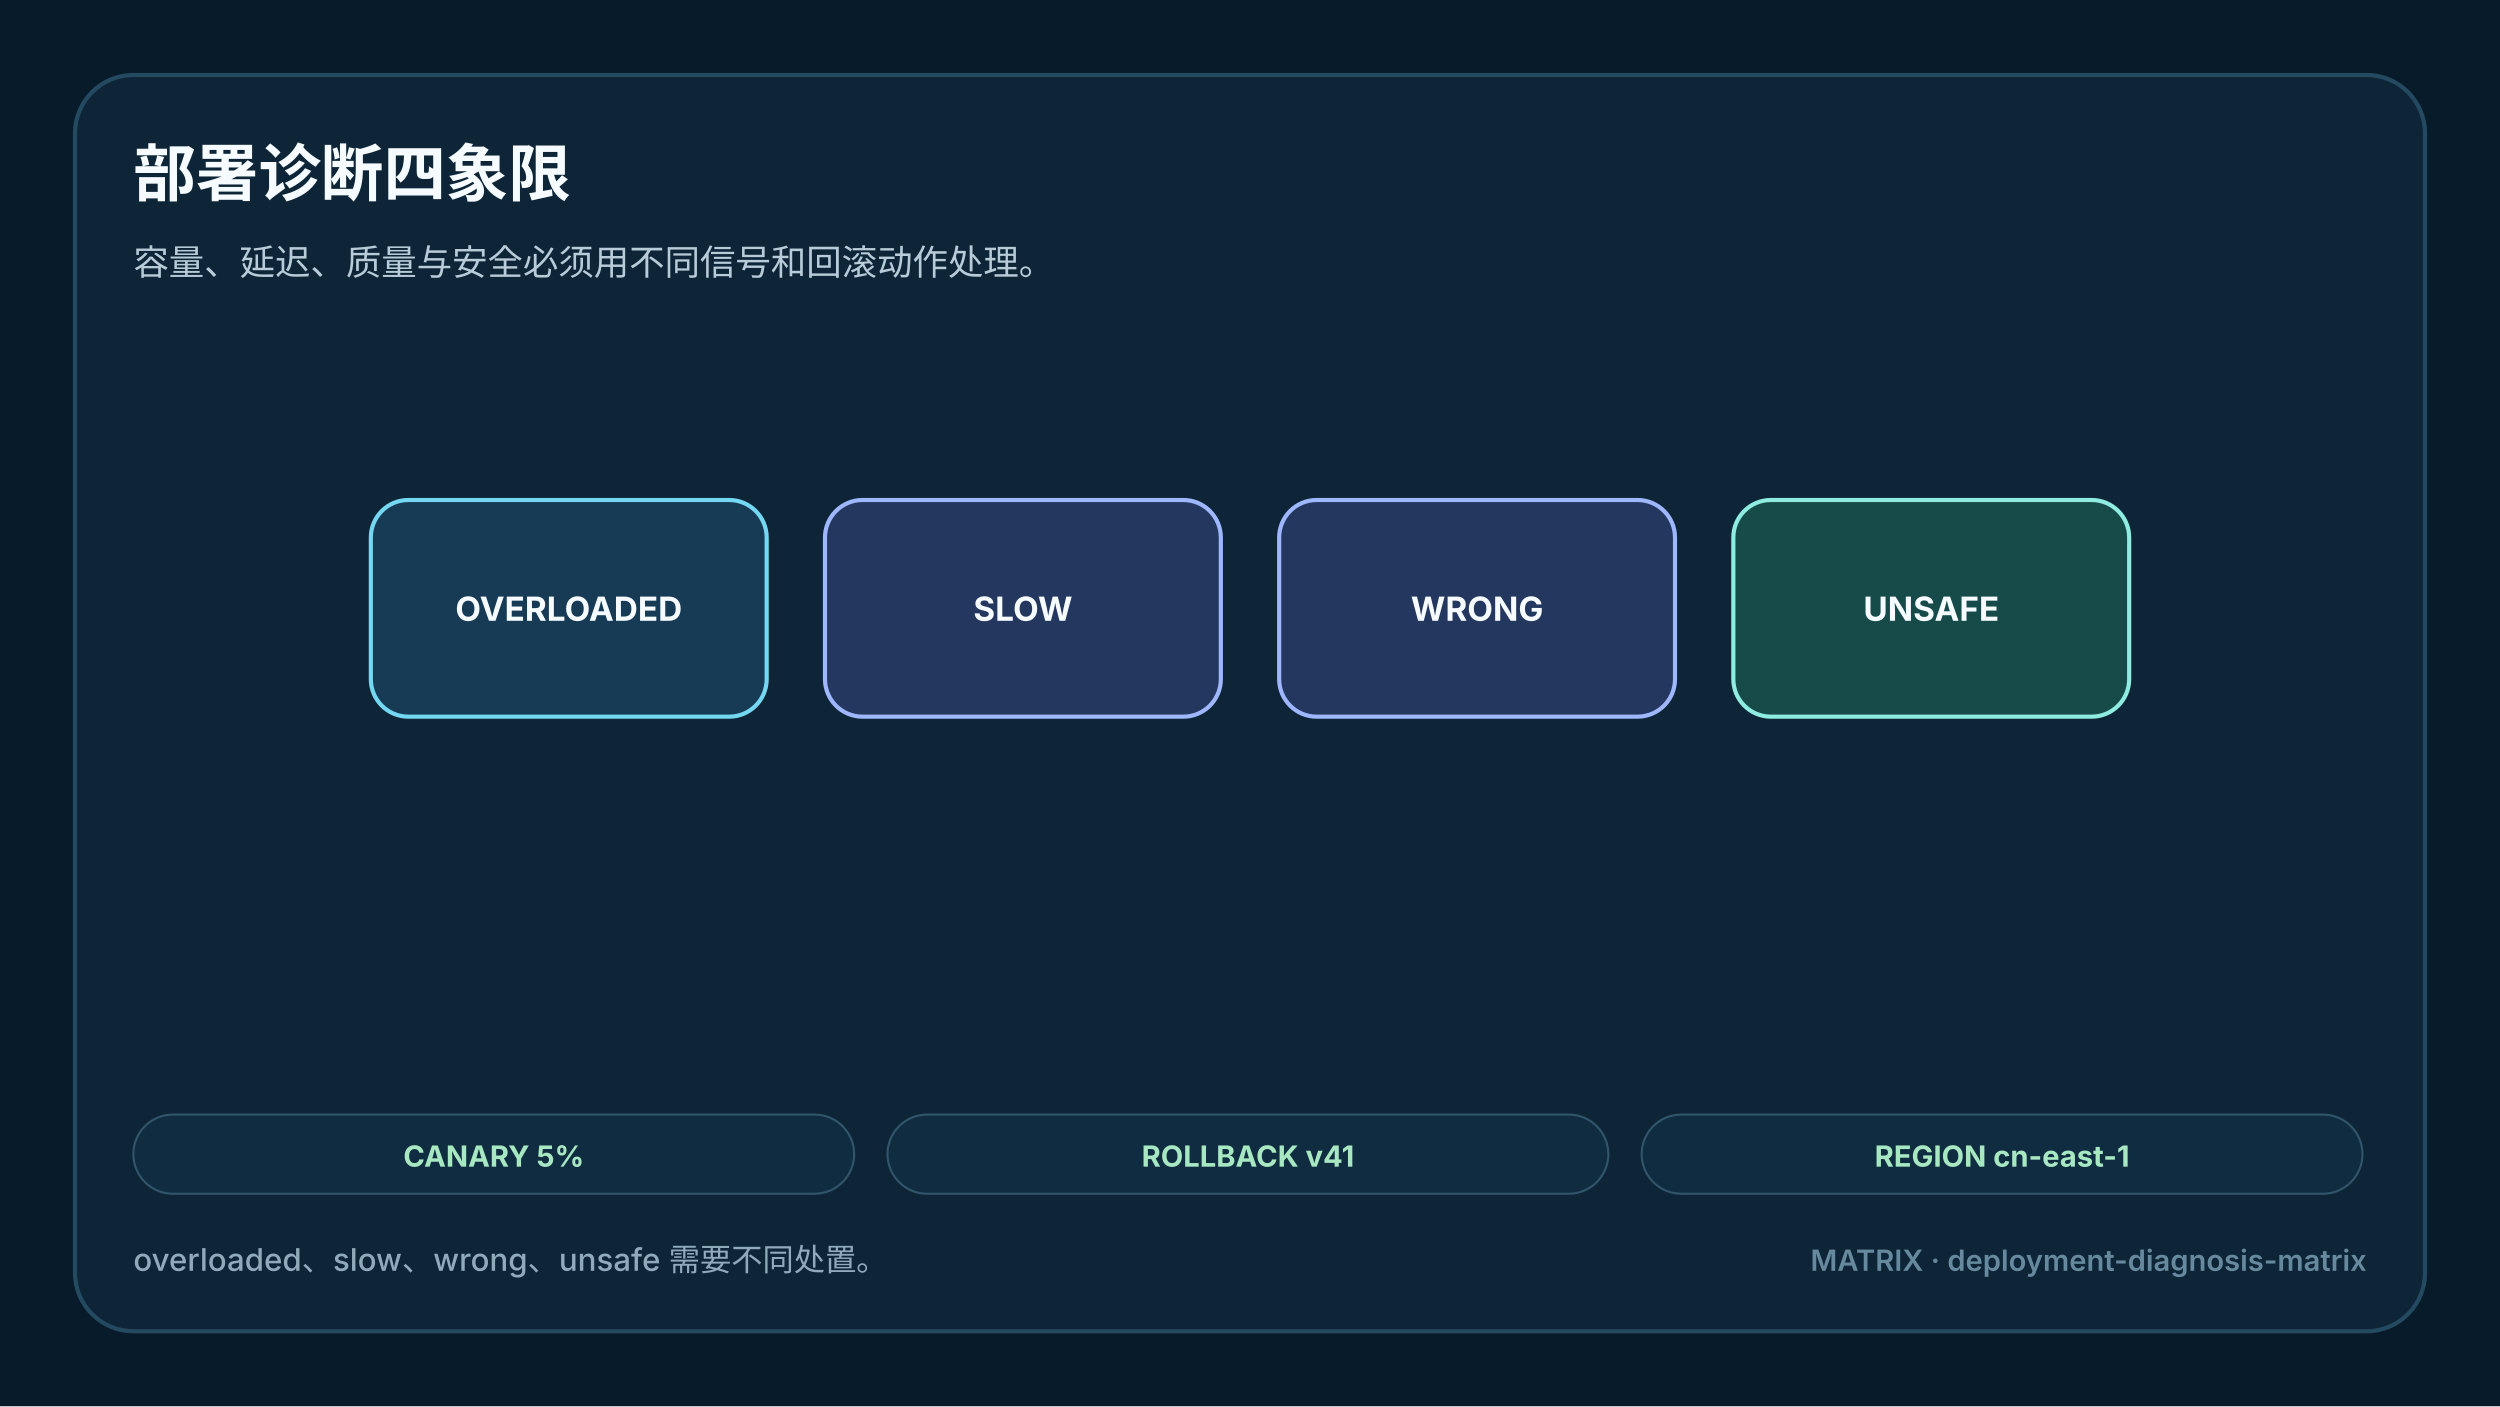
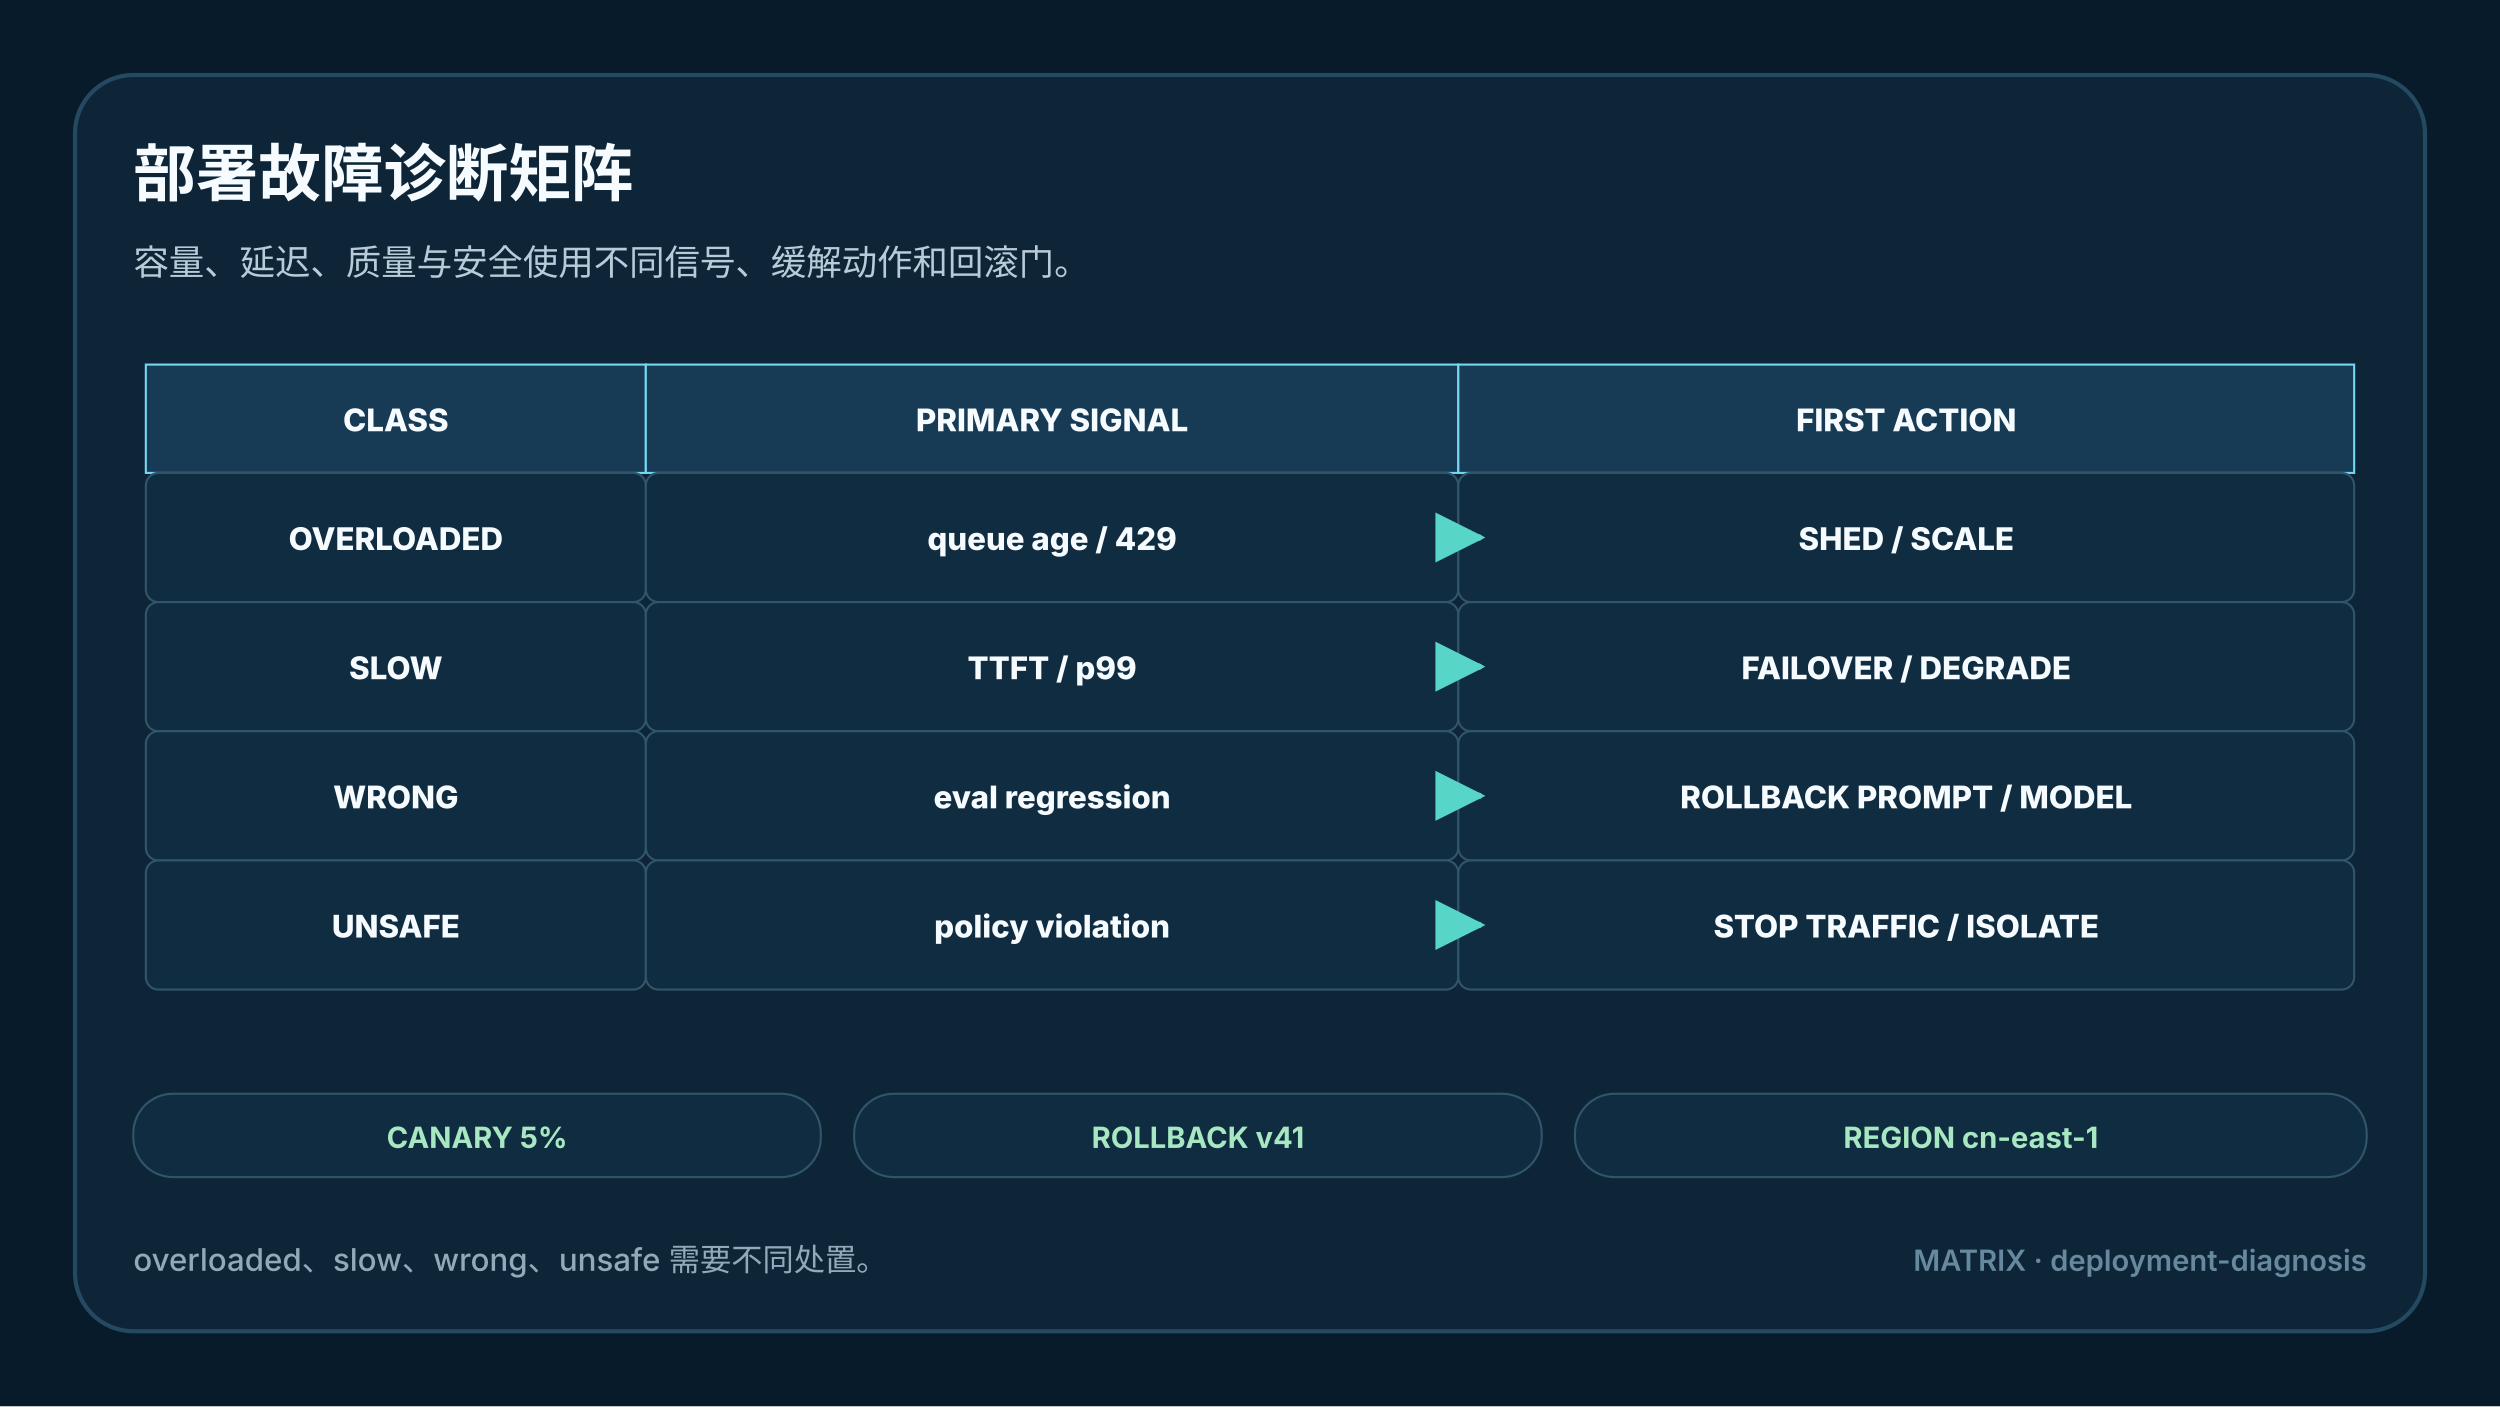
<svg xmlns="http://www.w3.org/2000/svg" width="1200" height="675" viewBox="0 0 1200 675" role="img" aria-labelledby="visual-backend-08-overview-title visual-backend-08-overview-description">
  <defs>
    <marker id="visual-backend-08-overview-arrow" markerWidth="8" markerHeight="8" refX="7" refY="4" orient="auto">
      <path d="M0 0 L8 4 L0 8 Z" fill="#57D6C7" />
    </marker>
  </defs>
  <rect width="1200" height="675" fill="#081B2A" />
  <rect x="36" y="36" width="1128" height="603" rx="28" fill="#0D2537" stroke="#244A61" stroke-width="2" />
-   <text x="64" y="94" font-family="Inter, Arial, sans-serif" font-size="30" font-weight="760" fill="#F5FBFF" text-anchor="start">部署诊断四象限</text>
-   <text x="64" y="132" font-family="Inter, Arial, sans-serif" font-size="17" font-weight="500" fill="#B8CBD8" text-anchor="start">容量、延迟、质量与安全必须用不同信号和回滚动作处理。</text>
+   <text x="64" y="94" data-region="title" font-family="Inter, Arial, sans-serif" font-size="30" font-weight="760" fill="#F5FBFF" text-anchor="start">部署故障诊断矩阵</text>
+   <text x="64" y="132" data-region="subtitle" font-family="Inter, Arial, sans-serif" font-size="17" font-weight="500" fill="#B8CBD8" text-anchor="start">容量、延迟、质量与安全使用不同信号、缓解动作和回滚门。</text>
  <g data-kind="matrix">
-     <g data-node="card-1" data-kind="entry">
-       <rect x="178" y="240" width="190" height="104" rx="18" fill="#173B55" stroke="#74D8F2" stroke-width="2" />
-       <text x="273" y="298" font-family="Inter, Arial, sans-serif" font-size="16" font-weight="750" fill="#F5FBFF" text-anchor="middle">OVERLOADED</text>
+     <g data-node="d-h-class" data-kind="header">
+       <rect x="70" y="175" width="240" height="52" rx="0" fill="#173B55" stroke="#74D8F2" stroke-width="1" />
+       <text x="190" y="207" data-region="node-primary" font-family="Inter, Arial, sans-serif" font-size="15" font-weight="760" fill="#F5FBFF" text-anchor="middle">CLASS</text>
    </g>
-     <g data-node="card-2" data-kind="stage">
-       <rect x="396" y="240" width="190" height="104" rx="18" fill="#24375F" stroke="#9FB7FF" stroke-width="2" />
-       <text x="491" y="298" font-family="Inter, Arial, sans-serif" font-size="16" font-weight="750" fill="#F5FBFF" text-anchor="middle">SLOW</text>
+     <g data-node="d-h-signal" data-kind="header">
+       <rect x="310" y="175" width="390" height="52" rx="0" fill="#173B55" stroke="#74D8F2" stroke-width="1" />
+       <text x="505" y="207" data-region="node-primary" font-family="Inter, Arial, sans-serif" font-size="15" font-weight="760" fill="#F5FBFF" text-anchor="middle">PRIMARY SIGNAL</text>
    </g>
-     <g data-node="card-3" data-kind="stage">
-       <rect x="614" y="240" width="190" height="104" rx="18" fill="#24375F" stroke="#9FB7FF" stroke-width="2" />
-       <text x="709" y="298" font-family="Inter, Arial, sans-serif" font-size="16" font-weight="750" fill="#F5FBFF" text-anchor="middle">WRONG</text>
+     <g data-node="d-h-action" data-kind="header">
+       <rect x="700" y="175" width="430" height="52" rx="0" fill="#173B55" stroke="#74D8F2" stroke-width="1" />
+       <text x="915" y="207" data-region="node-primary" font-family="Inter, Arial, sans-serif" font-size="15" font-weight="760" fill="#F5FBFF" text-anchor="middle">FIRST ACTION</text>
    </g>
-     <g data-node="card-4" data-kind="outcome">
-       <rect x="832" y="240" width="190" height="104" rx="18" fill="#174B4A" stroke="#8EECE1" stroke-width="2" />
-       <text x="927" y="298" font-family="Inter, Arial, sans-serif" font-size="16" font-weight="750" fill="#F5FBFF" text-anchor="middle">UNSAFE</text>
+     <g data-node="d-overloaded-class" data-kind="cell">
+       <rect x="70" y="227" width="240" height="62" rx="6" fill="#102C40" stroke="#31556B" stroke-width="1" />
+       <text x="190" y="264" data-region="node-primary" font-family="Inter, Arial, sans-serif" font-size="15" font-weight="760" fill="#F5FBFF" text-anchor="middle">OVERLOADED</text>
    </g>
-     <g data-value="1">
-       <rect x="64" y="535" width="346" height="38" rx="19" fill="#102C40" stroke="#31556B" />
-       <text x="237" y="560" font-family="Inter, Arial, sans-serif" font-size="14" font-weight="650" fill="#A7E8C2" text-anchor="middle">CANARY 5%</text>
+     <g data-node="d-overloaded-signal" data-kind="cell">
+       <rect x="310" y="227" width="390" height="62" rx="6" fill="#102C40" stroke="#31556B" stroke-width="1" />
+       <text x="505" y="264" data-region="node-primary" font-family="Inter, Arial, sans-serif" font-size="15" font-weight="760" fill="#F5FBFF" text-anchor="middle">queue age / 429</text>
    </g>
-     <g data-value="2">
-       <rect x="426" y="535" width="346" height="38" rx="19" fill="#102C40" stroke="#31556B" />
-       <text x="599" y="560" font-family="Inter, Arial, sans-serif" font-size="14" font-weight="650" fill="#A7E8C2" text-anchor="middle">ROLLBACK v41</text>
+     <g data-node="d-overloaded-action" data-kind="cell">
+       <rect x="700" y="227" width="430" height="62" rx="6" fill="#102C40" stroke="#31556B" stroke-width="1" />
+       <text x="915" y="264" data-region="node-primary" font-family="Inter, Arial, sans-serif" font-size="15" font-weight="760" fill="#F5FBFF" text-anchor="middle">SHED / SCALE</text>
    </g>
-     <g data-value="3">
-       <rect x="788" y="535" width="346" height="38" rx="19" fill="#102C40" stroke="#31556B" />
-       <text x="961" y="560" font-family="Inter, Arial, sans-serif" font-size="14" font-weight="650" fill="#A7E8C2" text-anchor="middle">REGION cn-east-1</text>
+     <g data-node="d-slow-class" data-kind="cell">
+       <rect x="70" y="289" width="240" height="62" rx="6" fill="#102C40" stroke="#31556B" stroke-width="1" />
+       <text x="190" y="326" data-region="node-primary" font-family="Inter, Arial, sans-serif" font-size="15" font-weight="760" fill="#F5FBFF" text-anchor="middle">SLOW</text>
    </g>
+     <g data-node="d-slow-signal" data-kind="cell">
+       <rect x="310" y="289" width="390" height="62" rx="6" fill="#102C40" stroke="#31556B" stroke-width="1" />
+       <text x="505" y="326" data-region="node-primary" font-family="Inter, Arial, sans-serif" font-size="15" font-weight="760" fill="#F5FBFF" text-anchor="middle">TTFT / p99</text>
+     </g>
+     <g data-node="d-slow-action" data-kind="cell">
+       <rect x="700" y="289" width="430" height="62" rx="6" fill="#102C40" stroke="#31556B" stroke-width="1" />
+       <text x="915" y="326" data-region="node-primary" font-family="Inter, Arial, sans-serif" font-size="15" font-weight="760" fill="#F5FBFF" text-anchor="middle">FAILOVER / DEGRADE</text>
+     </g>
+     <g data-node="d-wrong-class" data-kind="cell">
+       <rect x="70" y="351" width="240" height="62" rx="6" fill="#102C40" stroke="#31556B" stroke-width="1" />
+       <text x="190" y="388" data-region="node-primary" font-family="Inter, Arial, sans-serif" font-size="15" font-weight="760" fill="#F5FBFF" text-anchor="middle">WRONG</text>
+     </g>
+     <g data-node="d-wrong-signal" data-kind="cell">
+       <rect x="310" y="351" width="390" height="62" rx="6" fill="#102C40" stroke="#31556B" stroke-width="1" />
+       <text x="505" y="388" data-region="node-primary" font-family="Inter, Arial, sans-serif" font-size="15" font-weight="760" fill="#F5FBFF" text-anchor="middle">eval regression</text>
+     </g>
+     <g data-node="d-wrong-action" data-kind="cell">
+       <rect x="700" y="351" width="430" height="62" rx="6" fill="#102C40" stroke="#31556B" stroke-width="1" />
+       <text x="915" y="388" data-region="node-primary" font-family="Inter, Arial, sans-serif" font-size="15" font-weight="760" fill="#F5FBFF" text-anchor="middle">ROLLBACK PROMPT / MODEL</text>
+     </g>
+     <g data-node="d-unsafe-class" data-kind="cell">
+       <rect x="70" y="413" width="240" height="62" rx="6" fill="#102C40" stroke="#31556B" stroke-width="1" />
+       <text x="190" y="450" data-region="node-primary" font-family="Inter, Arial, sans-serif" font-size="15" font-weight="760" fill="#F5FBFF" text-anchor="middle">UNSAFE</text>
+     </g>
+     <g data-node="d-unsafe-signal" data-kind="cell">
+       <rect x="310" y="413" width="390" height="62" rx="6" fill="#102C40" stroke="#31556B" stroke-width="1" />
+       <text x="505" y="450" data-region="node-primary" font-family="Inter, Arial, sans-serif" font-size="15" font-weight="760" fill="#F5FBFF" text-anchor="middle">policy violation</text>
+     </g>
+     <g data-node="d-unsafe-action" data-kind="cell">
+       <rect x="700" y="413" width="430" height="62" rx="6" fill="#102C40" stroke="#31556B" stroke-width="1" />
+       <text x="915" y="450" data-region="node-primary" font-family="Inter, Arial, sans-serif" font-size="15" font-weight="760" fill="#F5FBFF" text-anchor="middle">STOP TRAFFIC / ISOLATE</text>
+     </g>
+     <polyline data-edge="d-overloaded-link" data-from="d-overloaded-signal" data-to="d-overloaded-action" data-kind="flow" points="700,258 710,258" fill="none" stroke="#57D6C7" stroke-width="3" stroke-linecap="round" stroke-linejoin="round" marker-end="url(#visual-backend-08-overview-arrow)" />
+     <polyline data-edge="d-slow-link" data-from="d-slow-signal" data-to="d-slow-action" data-kind="flow" points="700,320 710,320" fill="none" stroke="#57D6C7" stroke-width="3" stroke-linecap="round" stroke-linejoin="round" marker-end="url(#visual-backend-08-overview-arrow)" />
+     <polyline data-edge="d-wrong-link" data-from="d-wrong-signal" data-to="d-wrong-action" data-kind="flow" points="700,382 710,382" fill="none" stroke="#57D6C7" stroke-width="3" stroke-linecap="round" stroke-linejoin="round" marker-end="url(#visual-backend-08-overview-arrow)" />
+     <polyline data-edge="d-unsafe-link" data-from="d-unsafe-signal" data-to="d-unsafe-action" data-kind="flow" points="700,444 710,444" fill="none" stroke="#57D6C7" stroke-width="3" stroke-linecap="round" stroke-linejoin="round" marker-end="url(#visual-backend-08-overview-arrow)" />
  </g>
-   <text x="64" y="610" font-family="Inter, Arial, sans-serif" font-size="15" font-weight="500" fill="#91AABA" text-anchor="start">overloaded、slow、wrong、unsafe 需要不同处置。</text>
-   <text x="1136" y="610" font-family="Inter, Arial, sans-serif" font-size="14" font-weight="600" fill="#66899D" text-anchor="end">MATRIX · deployment-diagnosis-matrix</text>
+   <g data-value="canary">
+     <rect x="64" y="525" width="330" height="40" rx="19" fill="#102C40" stroke="#31556B" stroke-width="1" />
+     <text x="229" y="551" data-region="value" font-family="Inter, Arial, sans-serif" font-size="14" font-weight="680" fill="#A7E8C2" text-anchor="middle">CANARY 5%</text>
+   </g>
+   <g data-value="rollback">
+     <rect x="410" y="525" width="330" height="40" rx="19" fill="#102C40" stroke="#31556B" stroke-width="1" />
+     <text x="575" y="551" data-region="value" font-family="Inter, Arial, sans-serif" font-size="14" font-weight="680" fill="#A7E8C2" text-anchor="middle">ROLLBACK v41</text>
+   </g>
+   <g data-value="region">
+     <rect x="756" y="525" width="380" height="40" rx="19" fill="#102C40" stroke="#31556B" stroke-width="1" />
+     <text x="946" y="551" data-region="value" font-family="Inter, Arial, sans-serif" font-size="14" font-weight="680" fill="#A7E8C2" text-anchor="middle">REGION cn-east-1</text>
+   </g>
+   <text x="64" y="610" data-region="caption" font-family="Inter, Arial, sans-serif" font-size="15" font-weight="500" fill="#91AABA" text-anchor="start">overloaded、slow、wrong、unsafe 需要不同处置。</text>
+   <text x="1136" y="610" data-region="footer" font-family="Inter, Arial, sans-serif" font-size="14" font-weight="600" fill="#66899D" text-anchor="end">MATRIX · deployment-diagnosis</text>
</svg>
